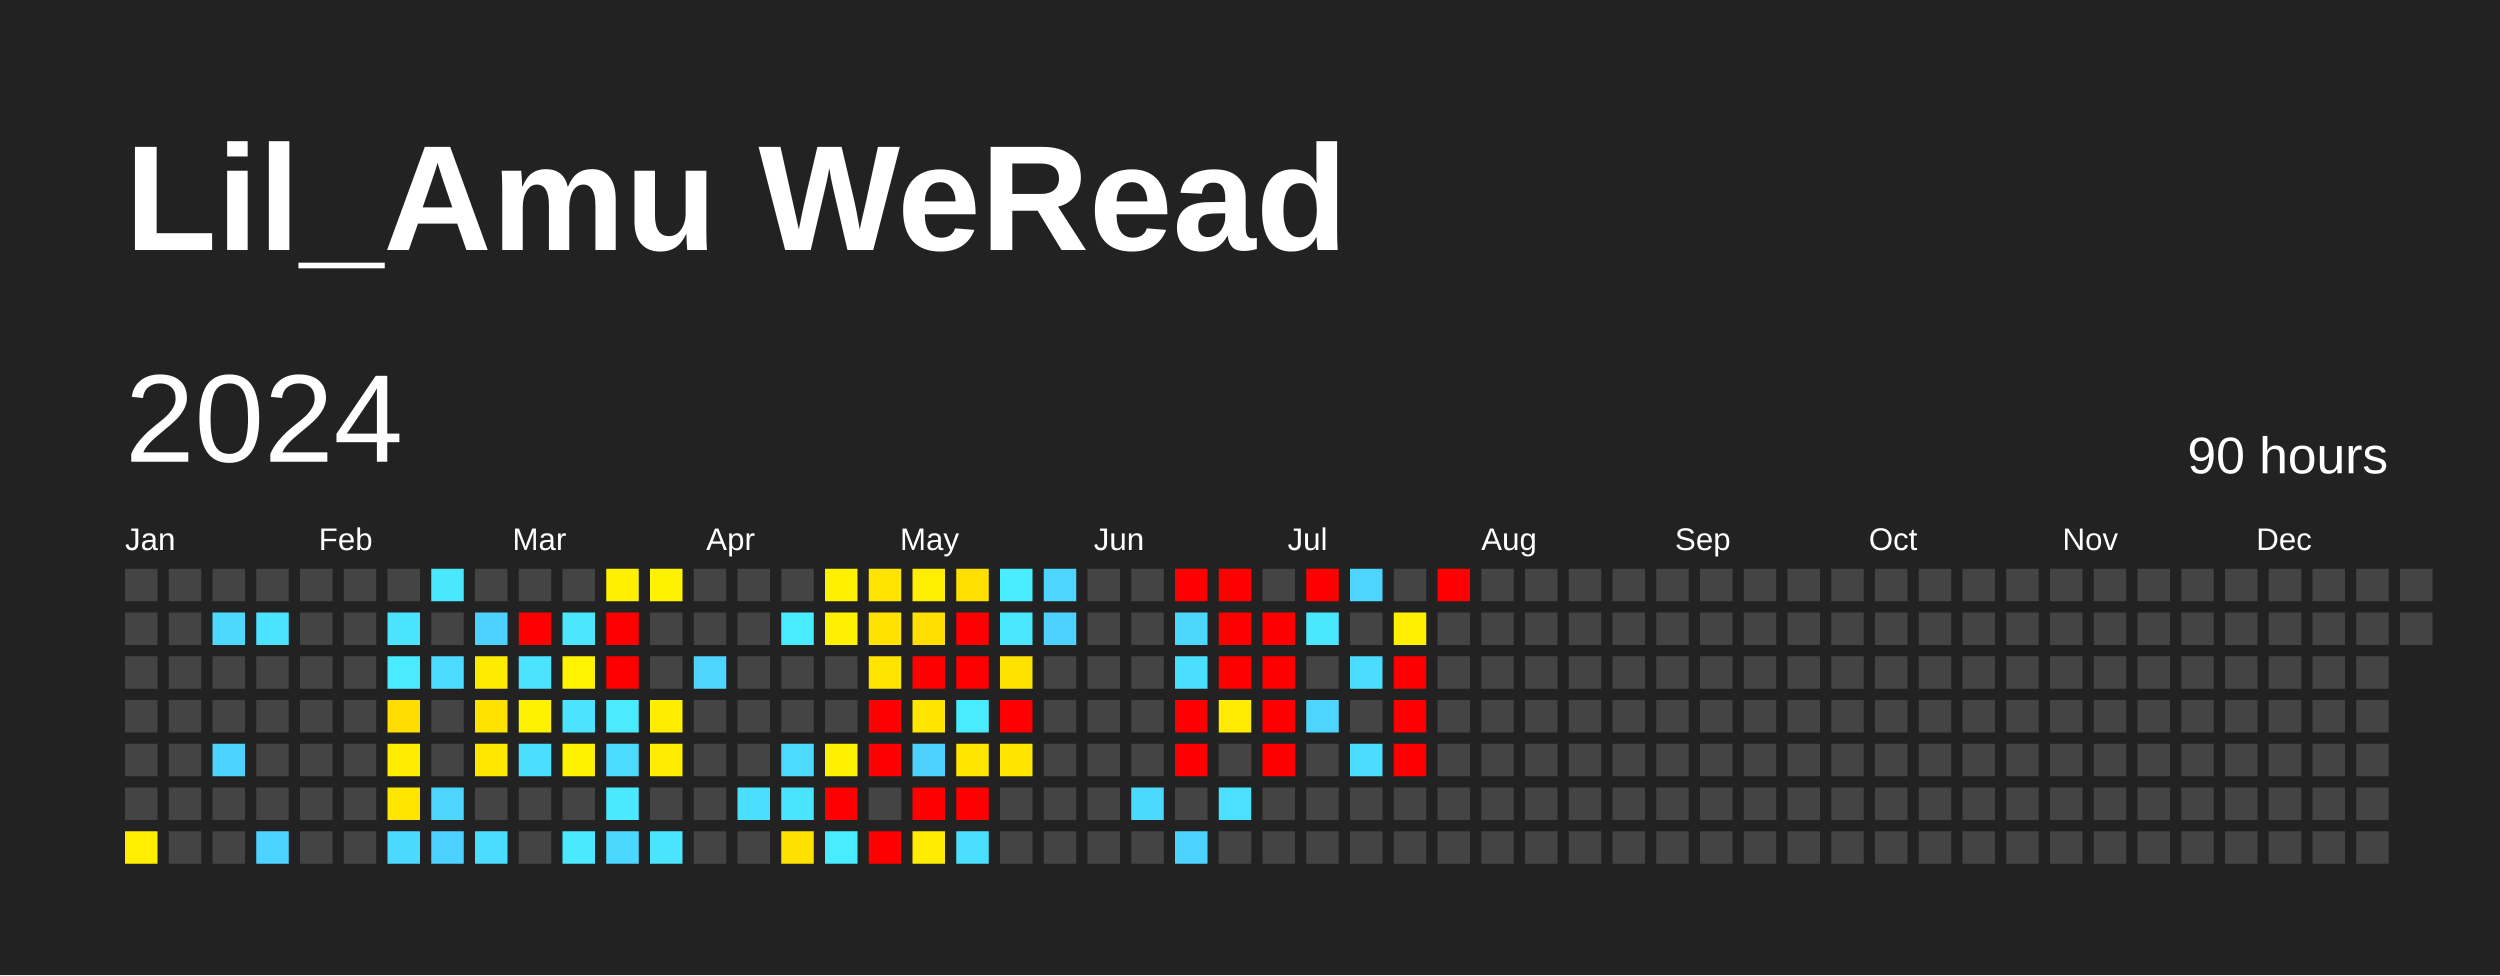
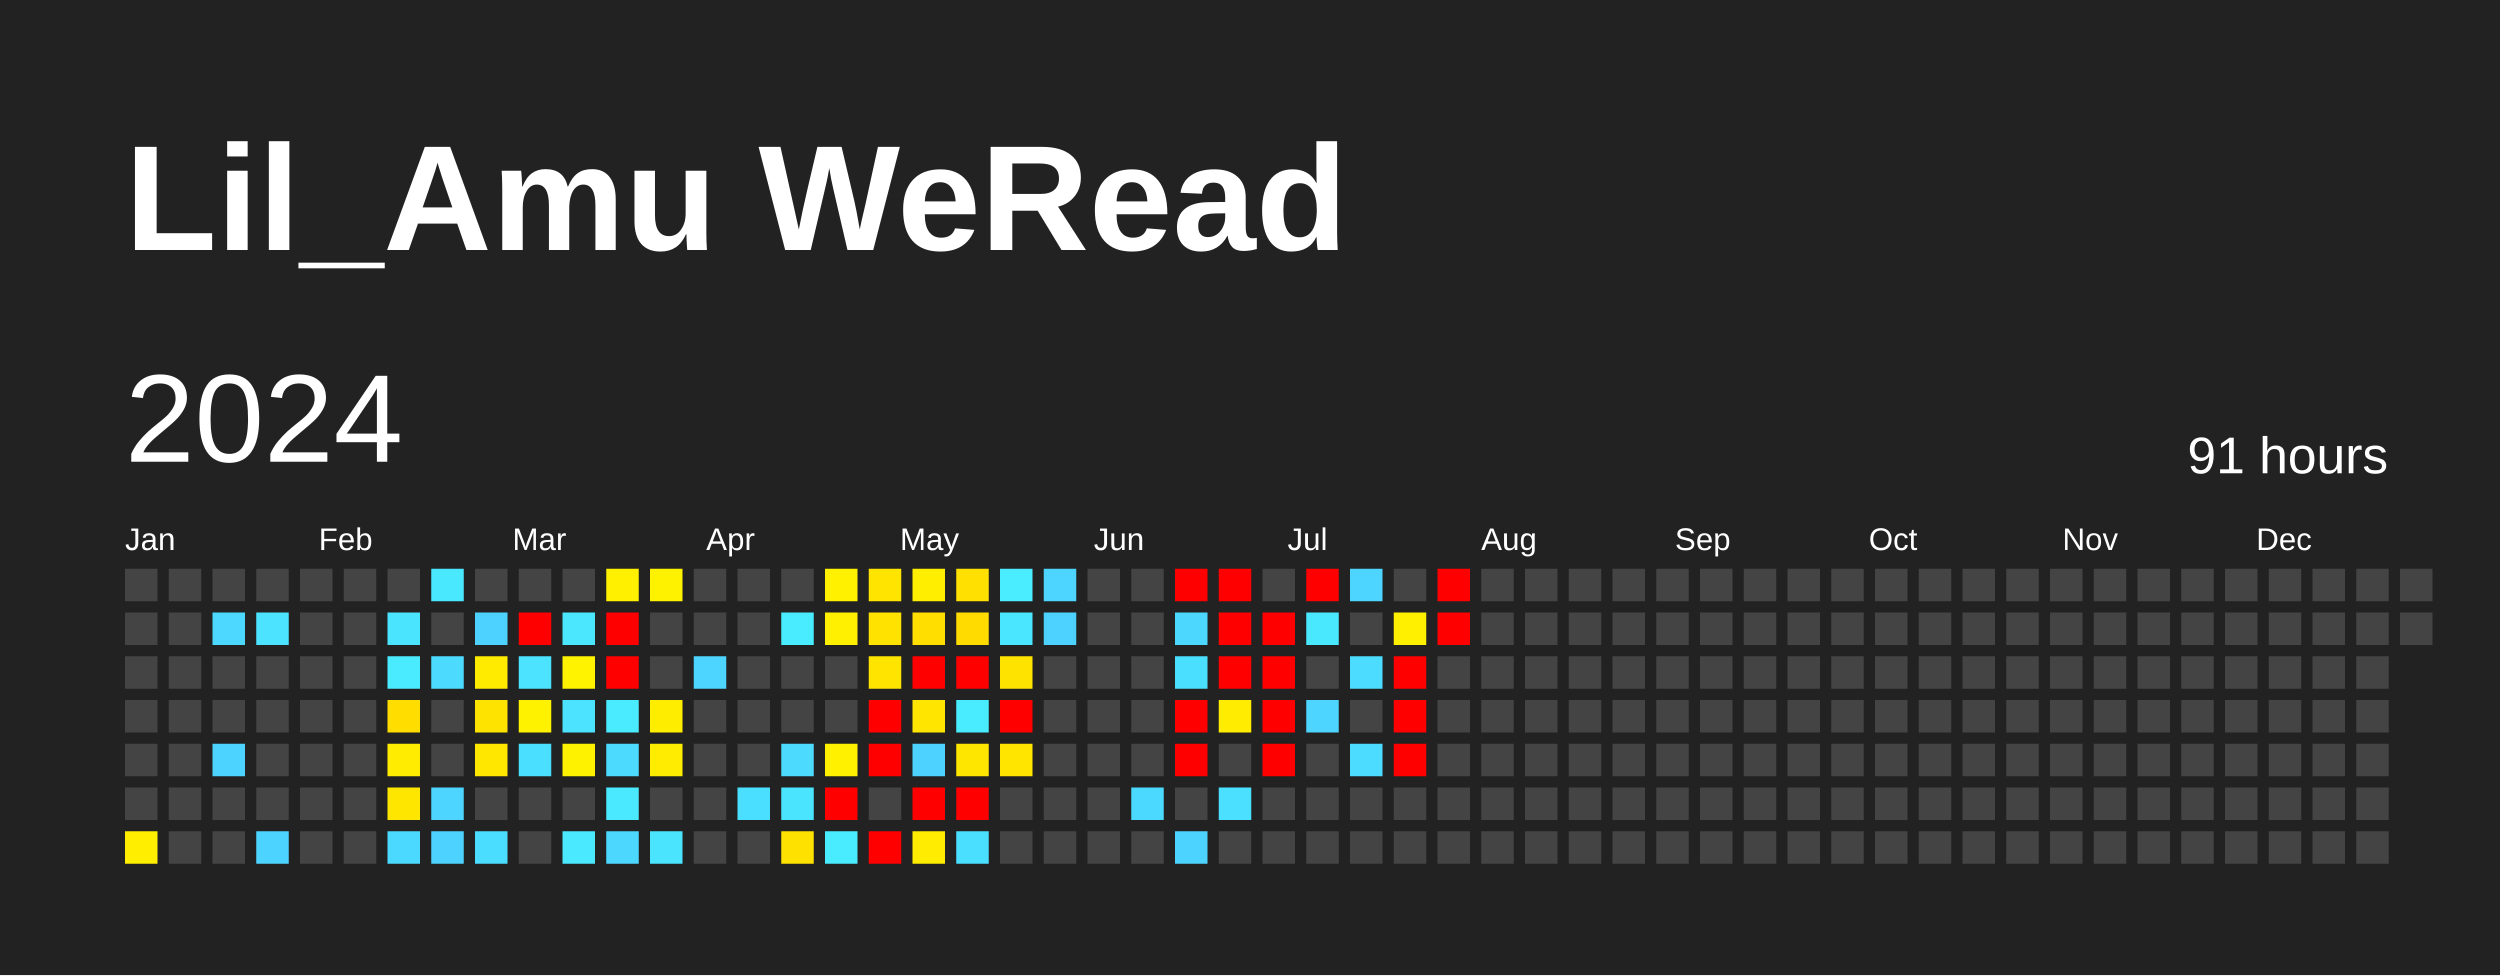
<svg xmlns="http://www.w3.org/2000/svg" baseProfile="full" height="78mm" version="1.1" viewBox="0,0,200,78" width="200mm">
  <defs />
  <rect fill="#222222" height="78" width="200" x="0" y="0" />
  <text fill="#FFFFFF" style="font-size:12px; font-family:Arial; font-weight:bold;" x="10" y="20">Lil_Amu WeRead</text>
  <text dominant-baseline="hanging" fill="#FFFFFF" style="font-size:10.0px; font-family:Arial;" x="10" y="30">2024</text>
-   <text dominant-baseline="hanging" fill="#FFFFFF" style="font-size:4.125px; font-family:Arial;" x="175" y="35">90 hours</text>
+   <text dominant-baseline="hanging" fill="#FFFFFF" style="font-size:4.125px; font-family:Arial;" x="175" y="35">91 hours</text>
  <text fill="#FFFFFF" style="font-size:2.5px; font-family:Arial" x="10.0" y="44">Jan</text>
  <text fill="#FFFFFF" style="font-size:2.5px; font-family:Arial" x="25.5" y="44">Feb</text>
  <text fill="#FFFFFF" style="font-size:2.5px; font-family:Arial" x="41.0" y="44">Mar</text>
  <text fill="#FFFFFF" style="font-size:2.5px; font-family:Arial" x="56.5" y="44">Apr</text>
  <text fill="#FFFFFF" style="font-size:2.5px; font-family:Arial" x="72.0" y="44">May</text>
  <text fill="#FFFFFF" style="font-size:2.5px; font-family:Arial" x="87.5" y="44">Jun</text>
  <text fill="#FFFFFF" style="font-size:2.5px; font-family:Arial" x="103.0" y="44">Jul</text>
  <text fill="#FFFFFF" style="font-size:2.5px; font-family:Arial" x="118.5" y="44">Aug</text>
  <text fill="#FFFFFF" style="font-size:2.5px; font-family:Arial" x="134.0" y="44">Sep</text>
  <text fill="#FFFFFF" style="font-size:2.5px; font-family:Arial" x="149.5" y="44">Oct</text>
  <text fill="#FFFFFF" style="font-size:2.5px; font-family:Arial" x="165.0" y="44">Nov</text>
  <text fill="#FFFFFF" style="font-size:2.5px; font-family:Arial" x="180.5" y="44">Dec</text>
  <rect fill="#444444" height="2.6" width="2.6" x="10.0" y="45.5" />
  <rect fill="#444444" height="2.6" width="2.6" x="10.0" y="49.0" />
  <rect fill="#444444" height="2.6" width="2.6" x="10.0" y="52.5" />
  <rect fill="#444444" height="2.6" width="2.6" x="10.0" y="56.0" />
  <rect fill="#444444" height="2.6" width="2.6" x="10.0" y="59.5" />
  <rect fill="#444444" height="2.6" width="2.6" x="10.0" y="63.0" />
  <rect fill="#ffee00" height="2.6" width="2.6" x="10.0" y="66.5" />
  <rect fill="#444444" height="2.6" width="2.6" x="13.5" y="45.5" />
  <rect fill="#444444" height="2.6" width="2.6" x="13.5" y="49.0" />
  <rect fill="#444444" height="2.6" width="2.6" x="13.5" y="52.5" />
  <rect fill="#444444" height="2.6" width="2.6" x="13.5" y="56.0" />
  <rect fill="#444444" height="2.6" width="2.6" x="13.5" y="59.5" />
  <rect fill="#444444" height="2.6" width="2.6" x="13.5" y="63.0" />
  <rect fill="#444444" height="2.6" width="2.6" x="13.5" y="66.5" />
  <rect fill="#444444" height="2.6" width="2.6" x="17.0" y="45.5" />
  <rect fill="#4cd8ff" height="2.6" width="2.6" x="17.0" y="49.0" />
  <rect fill="#444444" height="2.6" width="2.6" x="17.0" y="52.5" />
  <rect fill="#444444" height="2.6" width="2.6" x="17.0" y="56.0" />
  <rect fill="#4dd3ff" height="2.6" width="2.6" x="17.0" y="59.5" />
  <rect fill="#444444" height="2.6" width="2.6" x="17.0" y="63.0" />
  <rect fill="#444444" height="2.6" width="2.6" x="17.0" y="66.5" />
  <rect fill="#444444" height="2.6" width="2.6" x="20.5" y="45.5" />
  <rect fill="#4be3ff" height="2.6" width="2.6" x="20.5" y="49.0" />
  <rect fill="#444444" height="2.6" width="2.6" x="20.5" y="52.5" />
  <rect fill="#444444" height="2.6" width="2.6" x="20.5" y="56.0" />
  <rect fill="#444444" height="2.6" width="2.6" x="20.5" y="59.5" />
  <rect fill="#444444" height="2.6" width="2.6" x="20.5" y="63.0" />
  <rect fill="#4dd3ff" height="2.6" width="2.6" x="20.5" y="66.5" />
  <rect fill="#444444" height="2.6" width="2.6" x="24.0" y="45.5" />
  <rect fill="#444444" height="2.6" width="2.6" x="24.0" y="49.0" />
  <rect fill="#444444" height="2.6" width="2.6" x="24.0" y="52.5" />
  <rect fill="#444444" height="2.6" width="2.6" x="24.0" y="56.0" />
  <rect fill="#444444" height="2.6" width="2.6" x="24.0" y="59.5" />
  <rect fill="#444444" height="2.6" width="2.6" x="24.0" y="63.0" />
  <rect fill="#444444" height="2.6" width="2.6" x="24.0" y="66.5" />
  <rect fill="#444444" height="2.6" width="2.6" x="27.5" y="45.5" />
  <rect fill="#444444" height="2.6" width="2.6" x="27.5" y="49.0" />
  <rect fill="#444444" height="2.6" width="2.6" x="27.5" y="52.5" />
  <rect fill="#444444" height="2.6" width="2.6" x="27.5" y="56.0" />
  <rect fill="#444444" height="2.6" width="2.6" x="27.5" y="59.5" />
  <rect fill="#444444" height="2.6" width="2.6" x="27.5" y="63.0" />
  <rect fill="#444444" height="2.6" width="2.6" x="27.5" y="66.5" />
  <rect fill="#444444" height="2.6" width="2.6" x="31.0" y="45.5" />
  <rect fill="#4be4ff" height="2.6" width="2.6" x="31.0" y="49.0" />
  <rect fill="#4aebff" height="2.6" width="2.6" x="31.0" y="52.5" />
  <rect fill="#ffdd00" height="2.6" width="2.6" x="31.0" y="56.0" />
  <rect fill="#ffec00" height="2.6" width="2.6" x="31.0" y="59.5" />
  <rect fill="#ffe600" height="2.6" width="2.6" x="31.0" y="63.0" />
  <rect fill="#4cd9ff" height="2.6" width="2.6" x="31.0" y="66.5" />
  <rect fill="#4ae8ff" height="2.6" width="2.6" x="34.5" y="45.5" />
  <rect fill="#444444" height="2.6" width="2.6" x="34.5" y="49.0" />
  <rect fill="#4cdbff" height="2.6" width="2.6" x="34.5" y="52.5" />
  <rect fill="#444444" height="2.6" width="2.6" x="34.5" y="56.0" />
  <rect fill="#444444" height="2.6" width="2.6" x="34.5" y="59.5" />
  <rect fill="#4dd4ff" height="2.6" width="2.6" x="34.5" y="63.0" />
  <rect fill="#4dd2ff" height="2.6" width="2.6" x="34.5" y="66.5" />
  <rect fill="#444444" height="2.6" width="2.6" x="38.0" y="45.5" />
  <rect fill="#4dd2ff" height="2.6" width="2.6" x="38.0" y="49.0" />
  <rect fill="#ffeb00" height="2.6" width="2.6" x="38.0" y="52.5" />
  <rect fill="#ffe300" height="2.6" width="2.6" x="38.0" y="56.0" />
  <rect fill="#ffe700" height="2.6" width="2.6" x="38.0" y="59.5" />
  <rect fill="#444444" height="2.6" width="2.6" x="38.0" y="63.0" />
  <rect fill="#4bddff" height="2.6" width="2.6" x="38.0" y="66.5" />
  <rect fill="#444444" height="2.6" width="2.6" x="41.5" y="45.5" />
  <rect fill="red" height="2.6" width="2.6" x="41.5" y="49.0" />
  <rect fill="#4be3ff" height="2.6" width="2.6" x="41.5" y="52.5" />
  <rect fill="#fff200" height="2.6" width="2.6" x="41.5" y="56.0" />
  <rect fill="#4bdfff" height="2.6" width="2.6" x="41.5" y="59.5" />
  <rect fill="#444444" height="2.6" width="2.6" x="41.5" y="63.0" />
  <rect fill="#444444" height="2.6" width="2.6" x="41.5" y="66.5" />
  <rect fill="#444444" height="2.6" width="2.6" x="45.0" y="45.5" />
  <rect fill="#4ae7ff" height="2.6" width="2.6" x="45.0" y="49.0" />
  <rect fill="#fff300" height="2.6" width="2.6" x="45.0" y="52.5" />
  <rect fill="#4be3ff" height="2.6" width="2.6" x="45.0" y="56.0" />
  <rect fill="#fff200" height="2.6" width="2.6" x="45.0" y="59.5" />
  <rect fill="#444444" height="2.6" width="2.6" x="45.0" y="63.0" />
  <rect fill="#4ae9ff" height="2.6" width="2.6" x="45.0" y="66.5" />
  <rect fill="#fff000" height="2.6" width="2.6" x="48.5" y="45.5" />
  <rect fill="red" height="2.6" width="2.6" x="48.5" y="49.0" />
  <rect fill="red" height="2.6" width="2.6" x="48.5" y="52.5" />
  <rect fill="#4aeaff" height="2.6" width="2.6" x="48.5" y="56.0" />
  <rect fill="#4cdaff" height="2.6" width="2.6" x="48.5" y="59.5" />
  <rect fill="#4ae9ff" height="2.6" width="2.6" x="48.5" y="63.0" />
  <rect fill="#4cd7ff" height="2.6" width="2.6" x="48.5" y="66.5" />
  <rect fill="#fff200" height="2.6" width="2.6" x="52.0" y="45.5" />
  <rect fill="#444444" height="2.6" width="2.6" x="52.0" y="49.0" />
  <rect fill="#444444" height="2.6" width="2.6" x="52.0" y="52.5" />
  <rect fill="#ffed00" height="2.6" width="2.6" x="52.0" y="56.0" />
  <rect fill="#ffec00" height="2.6" width="2.6" x="52.0" y="59.5" />
  <rect fill="#444444" height="2.6" width="2.6" x="52.0" y="63.0" />
  <rect fill="#4be4ff" height="2.6" width="2.6" x="52.0" y="66.5" />
  <rect fill="#444444" height="2.6" width="2.6" x="55.5" y="45.5" />
  <rect fill="#444444" height="2.6" width="2.6" x="55.5" y="49.0" />
  <rect fill="#4dd4ff" height="2.6" width="2.6" x="55.5" y="52.5" />
  <rect fill="#444444" height="2.6" width="2.6" x="55.5" y="56.0" />
  <rect fill="#444444" height="2.6" width="2.6" x="55.5" y="59.5" />
  <rect fill="#444444" height="2.6" width="2.6" x="55.5" y="63.0" />
  <rect fill="#444444" height="2.6" width="2.6" x="55.5" y="66.5" />
  <rect fill="#444444" height="2.6" width="2.6" x="59.0" y="45.5" />
  <rect fill="#444444" height="2.6" width="2.6" x="59.0" y="49.0" />
  <rect fill="#444444" height="2.6" width="2.6" x="59.0" y="52.5" />
  <rect fill="#444444" height="2.6" width="2.6" x="59.0" y="56.0" />
  <rect fill="#444444" height="2.6" width="2.6" x="59.0" y="59.5" />
  <rect fill="#4bdfff" height="2.6" width="2.6" x="59.0" y="63.0" />
  <rect fill="#444444" height="2.6" width="2.6" x="59.0" y="66.5" />
  <rect fill="#444444" height="2.6" width="2.6" x="62.5" y="45.5" />
  <rect fill="#49ecff" height="2.6" width="2.6" x="62.5" y="49.0" />
  <rect fill="#444444" height="2.6" width="2.6" x="62.5" y="52.5" />
  <rect fill="#444444" height="2.6" width="2.6" x="62.5" y="56.0" />
  <rect fill="#4cdaff" height="2.6" width="2.6" x="62.5" y="59.5" />
  <rect fill="#4be4ff" height="2.6" width="2.6" x="62.5" y="63.0" />
  <rect fill="#ffe100" height="2.6" width="2.6" x="62.5" y="66.5" />
  <rect fill="#fff100" height="2.6" width="2.6" x="66.0" y="45.5" />
  <rect fill="#ffef00" height="2.6" width="2.6" x="66.0" y="49.0" />
  <rect fill="#444444" height="2.6" width="2.6" x="66.0" y="52.5" />
  <rect fill="#444444" height="2.6" width="2.6" x="66.0" y="56.0" />
  <rect fill="#fff100" height="2.6" width="2.6" x="66.0" y="59.5" />
  <rect fill="red" height="2.6" width="2.6" x="66.0" y="63.0" />
  <rect fill="#49ecff" height="2.6" width="2.6" x="66.0" y="66.5" />
  <rect fill="#ffe400" height="2.6" width="2.6" x="69.5" y="45.5" />
  <rect fill="#ffe200" height="2.6" width="2.6" x="69.5" y="49.0" />
  <rect fill="#ffe400" height="2.6" width="2.6" x="69.5" y="52.5" />
  <rect fill="red" height="2.6" width="2.6" x="69.5" y="56.0" />
  <rect fill="red" height="2.6" width="2.6" x="69.5" y="59.5" />
  <rect fill="#444444" height="2.6" width="2.6" x="69.5" y="63.0" />
  <rect fill="red" height="2.6" width="2.6" x="69.5" y="66.5" />
  <rect fill="#ffee00" height="2.6" width="2.6" x="73.0" y="45.5" />
  <rect fill="#ffde00" height="2.6" width="2.6" x="73.0" y="49.0" />
  <rect fill="red" height="2.6" width="2.6" x="73.0" y="52.5" />
  <rect fill="#ffe500" height="2.6" width="2.6" x="73.0" y="56.0" />
  <rect fill="#4dd2ff" height="2.6" width="2.6" x="73.0" y="59.5" />
  <rect fill="red" height="2.6" width="2.6" x="73.0" y="63.0" />
  <rect fill="#ffec00" height="2.6" width="2.6" x="73.0" y="66.5" />
  <rect fill="#ffe000" height="2.6" width="2.6" x="76.5" y="45.5" />
-   <rect fill="red" height="2.6" width="2.6" x="76.5" y="49.0" />
+   <rect fill="#ffdb00" height="2.6" width="2.6" x="76.5" y="49.0" />
  <rect fill="red" height="2.6" width="2.6" x="76.5" y="52.5" />
  <rect fill="#49ecff" height="2.6" width="2.6" x="76.5" y="56.0" />
  <rect fill="#ffe600" height="2.6" width="2.6" x="76.5" y="59.5" />
  <rect fill="red" height="2.6" width="2.6" x="76.5" y="63.0" />
  <rect fill="#4bdfff" height="2.6" width="2.6" x="76.5" y="66.5" />
  <rect fill="#4aecff" height="2.6" width="2.6" x="80.0" y="45.5" />
  <rect fill="#4ae6ff" height="2.6" width="2.6" x="80.0" y="49.0" />
  <rect fill="#ffe300" height="2.6" width="2.6" x="80.0" y="52.5" />
  <rect fill="red" height="2.6" width="2.6" x="80.0" y="56.0" />
  <rect fill="#ffe500" height="2.6" width="2.6" x="80.0" y="59.5" />
  <rect fill="#444444" height="2.6" width="2.6" x="80.0" y="63.0" />
  <rect fill="#444444" height="2.6" width="2.6" x="80.0" y="66.5" />
  <rect fill="#4dd5ff" height="2.6" width="2.6" x="83.5" y="45.5" />
  <rect fill="#4dd2ff" height="2.6" width="2.6" x="83.5" y="49.0" />
  <rect fill="#444444" height="2.6" width="2.6" x="83.5" y="52.5" />
  <rect fill="#444444" height="2.6" width="2.6" x="83.5" y="56.0" />
  <rect fill="#444444" height="2.6" width="2.6" x="83.5" y="59.5" />
  <rect fill="#444444" height="2.6" width="2.6" x="83.5" y="63.0" />
  <rect fill="#444444" height="2.6" width="2.6" x="83.5" y="66.5" />
  <rect fill="#444444" height="2.6" width="2.6" x="87.0" y="45.5" />
  <rect fill="#444444" height="2.6" width="2.6" x="87.0" y="49.0" />
  <rect fill="#444444" height="2.6" width="2.6" x="87.0" y="52.5" />
  <rect fill="#444444" height="2.6" width="2.6" x="87.0" y="56.0" />
  <rect fill="#444444" height="2.6" width="2.6" x="87.0" y="59.5" />
  <rect fill="#444444" height="2.6" width="2.6" x="87.0" y="63.0" />
  <rect fill="#444444" height="2.6" width="2.6" x="87.0" y="66.5" />
  <rect fill="#444444" height="2.6" width="2.6" x="90.5" y="45.5" />
  <rect fill="#444444" height="2.6" width="2.6" x="90.5" y="49.0" />
  <rect fill="#444444" height="2.6" width="2.6" x="90.5" y="52.5" />
  <rect fill="#444444" height="2.6" width="2.6" x="90.5" y="56.0" />
  <rect fill="#444444" height="2.6" width="2.6" x="90.5" y="59.5" />
  <rect fill="#4cd9ff" height="2.6" width="2.6" x="90.5" y="63.0" />
  <rect fill="#444444" height="2.6" width="2.6" x="90.5" y="66.5" />
  <rect fill="red" height="2.6" width="2.6" x="94.0" y="45.5" />
  <rect fill="#4cd7ff" height="2.6" width="2.6" x="94.0" y="49.0" />
  <rect fill="#4bdfff" height="2.6" width="2.6" x="94.0" y="52.5" />
  <rect fill="red" height="2.6" width="2.6" x="94.0" y="56.0" />
  <rect fill="red" height="2.6" width="2.6" x="94.0" y="59.5" />
  <rect fill="#444444" height="2.6" width="2.6" x="94.0" y="63.0" />
  <rect fill="#4dd3ff" height="2.6" width="2.6" x="94.0" y="66.5" />
  <rect fill="red" height="2.6" width="2.6" x="97.5" y="45.5" />
  <rect fill="red" height="2.6" width="2.6" x="97.5" y="49.0" />
  <rect fill="red" height="2.6" width="2.6" x="97.5" y="52.5" />
  <rect fill="#ffec00" height="2.6" width="2.6" x="97.5" y="56.0" />
  <rect fill="#444444" height="2.6" width="2.6" x="97.5" y="59.5" />
  <rect fill="#4be0ff" height="2.6" width="2.6" x="97.5" y="63.0" />
  <rect fill="#444444" height="2.6" width="2.6" x="97.5" y="66.5" />
  <rect fill="#444444" height="2.6" width="2.6" x="101.0" y="45.5" />
  <rect fill="red" height="2.6" width="2.6" x="101.0" y="49.0" />
  <rect fill="red" height="2.6" width="2.6" x="101.0" y="52.5" />
  <rect fill="red" height="2.6" width="2.6" x="101.0" y="56.0" />
  <rect fill="red" height="2.6" width="2.6" x="101.0" y="59.5" />
  <rect fill="#444444" height="2.6" width="2.6" x="101.0" y="63.0" />
  <rect fill="#444444" height="2.6" width="2.6" x="101.0" y="66.5" />
  <rect fill="red" height="2.6" width="2.6" x="104.5" y="45.5" />
  <rect fill="#4ae8ff" height="2.6" width="2.6" x="104.5" y="49.0" />
  <rect fill="#444444" height="2.6" width="2.6" x="104.5" y="52.5" />
  <rect fill="#4dd4ff" height="2.6" width="2.6" x="104.5" y="56.0" />
  <rect fill="#444444" height="2.6" width="2.6" x="104.5" y="59.5" />
  <rect fill="#444444" height="2.6" width="2.6" x="104.5" y="63.0" />
  <rect fill="#444444" height="2.6" width="2.6" x="104.5" y="66.5" />
  <rect fill="#4dd4ff" height="2.6" width="2.6" x="108.0" y="45.5" />
  <rect fill="#444444" height="2.6" width="2.6" x="108.0" y="49.0" />
  <rect fill="#4cdcff" height="2.6" width="2.6" x="108.0" y="52.5" />
  <rect fill="#444444" height="2.6" width="2.6" x="108.0" y="56.0" />
  <rect fill="#4cdcff" height="2.6" width="2.6" x="108.0" y="59.5" />
  <rect fill="#444444" height="2.6" width="2.6" x="108.0" y="63.0" />
  <rect fill="#444444" height="2.6" width="2.6" x="108.0" y="66.5" />
  <rect fill="#444444" height="2.6" width="2.6" x="111.5" y="45.5" />
  <rect fill="#fff000" height="2.6" width="2.6" x="111.5" y="49.0" />
  <rect fill="red" height="2.6" width="2.6" x="111.5" y="52.5" />
  <rect fill="red" height="2.6" width="2.6" x="111.5" y="56.0" />
  <rect fill="red" height="2.6" width="2.6" x="111.5" y="59.5" />
  <rect fill="#444444" height="2.6" width="2.6" x="111.5" y="63.0" />
  <rect fill="#444444" height="2.6" width="2.6" x="111.5" y="66.5" />
  <rect fill="red" height="2.6" width="2.6" x="115.0" y="45.5" />
-   <rect fill="#444444" height="2.6" width="2.6" x="115.0" y="49.0" />
+   <rect fill="red" height="2.6" width="2.6" x="115.0" y="49.0" />
  <rect fill="#444444" height="2.6" width="2.6" x="115.0" y="52.5" />
  <rect fill="#444444" height="2.6" width="2.6" x="115.0" y="56.0" />
  <rect fill="#444444" height="2.6" width="2.6" x="115.0" y="59.5" />
  <rect fill="#444444" height="2.6" width="2.6" x="115.0" y="63.0" />
  <rect fill="#444444" height="2.6" width="2.6" x="115.0" y="66.5" />
  <rect fill="#444444" height="2.6" width="2.6" x="118.5" y="45.5" />
  <rect fill="#444444" height="2.6" width="2.6" x="118.5" y="49.0" />
  <rect fill="#444444" height="2.6" width="2.6" x="118.5" y="52.5" />
  <rect fill="#444444" height="2.6" width="2.6" x="118.5" y="56.0" />
  <rect fill="#444444" height="2.6" width="2.6" x="118.5" y="59.5" />
  <rect fill="#444444" height="2.6" width="2.6" x="118.5" y="63.0" />
  <rect fill="#444444" height="2.6" width="2.6" x="118.5" y="66.5" />
  <rect fill="#444444" height="2.6" width="2.6" x="122.0" y="45.5" />
  <rect fill="#444444" height="2.6" width="2.6" x="122.0" y="49.0" />
  <rect fill="#444444" height="2.6" width="2.6" x="122.0" y="52.5" />
  <rect fill="#444444" height="2.6" width="2.6" x="122.0" y="56.0" />
  <rect fill="#444444" height="2.6" width="2.6" x="122.0" y="59.5" />
  <rect fill="#444444" height="2.6" width="2.6" x="122.0" y="63.0" />
  <rect fill="#444444" height="2.6" width="2.6" x="122.0" y="66.5" />
  <rect fill="#444444" height="2.6" width="2.6" x="125.5" y="45.5" />
  <rect fill="#444444" height="2.6" width="2.6" x="125.5" y="49.0" />
  <rect fill="#444444" height="2.6" width="2.6" x="125.5" y="52.5" />
  <rect fill="#444444" height="2.6" width="2.6" x="125.5" y="56.0" />
  <rect fill="#444444" height="2.6" width="2.6" x="125.5" y="59.5" />
  <rect fill="#444444" height="2.6" width="2.6" x="125.5" y="63.0" />
  <rect fill="#444444" height="2.6" width="2.6" x="125.5" y="66.5" />
  <rect fill="#444444" height="2.6" width="2.6" x="129.0" y="45.5" />
  <rect fill="#444444" height="2.6" width="2.6" x="129.0" y="49.0" />
  <rect fill="#444444" height="2.6" width="2.6" x="129.0" y="52.5" />
  <rect fill="#444444" height="2.6" width="2.6" x="129.0" y="56.0" />
  <rect fill="#444444" height="2.6" width="2.6" x="129.0" y="59.5" />
  <rect fill="#444444" height="2.6" width="2.6" x="129.0" y="63.0" />
  <rect fill="#444444" height="2.6" width="2.6" x="129.0" y="66.5" />
  <rect fill="#444444" height="2.6" width="2.6" x="132.5" y="45.5" />
  <rect fill="#444444" height="2.6" width="2.6" x="132.5" y="49.0" />
  <rect fill="#444444" height="2.6" width="2.6" x="132.5" y="52.5" />
  <rect fill="#444444" height="2.6" width="2.6" x="132.5" y="56.0" />
  <rect fill="#444444" height="2.6" width="2.6" x="132.5" y="59.5" />
  <rect fill="#444444" height="2.6" width="2.6" x="132.5" y="63.0" />
  <rect fill="#444444" height="2.6" width="2.6" x="132.5" y="66.5" />
  <rect fill="#444444" height="2.6" width="2.6" x="136.0" y="45.5" />
  <rect fill="#444444" height="2.6" width="2.6" x="136.0" y="49.0" />
  <rect fill="#444444" height="2.6" width="2.6" x="136.0" y="52.5" />
  <rect fill="#444444" height="2.6" width="2.6" x="136.0" y="56.0" />
  <rect fill="#444444" height="2.6" width="2.6" x="136.0" y="59.5" />
  <rect fill="#444444" height="2.6" width="2.6" x="136.0" y="63.0" />
  <rect fill="#444444" height="2.6" width="2.6" x="136.0" y="66.5" />
  <rect fill="#444444" height="2.6" width="2.6" x="139.5" y="45.5" />
  <rect fill="#444444" height="2.6" width="2.6" x="139.5" y="49.0" />
  <rect fill="#444444" height="2.6" width="2.6" x="139.5" y="52.5" />
  <rect fill="#444444" height="2.6" width="2.6" x="139.5" y="56.0" />
  <rect fill="#444444" height="2.6" width="2.6" x="139.5" y="59.5" />
  <rect fill="#444444" height="2.6" width="2.6" x="139.5" y="63.0" />
  <rect fill="#444444" height="2.6" width="2.6" x="139.5" y="66.5" />
  <rect fill="#444444" height="2.6" width="2.6" x="143.0" y="45.5" />
  <rect fill="#444444" height="2.6" width="2.6" x="143.0" y="49.0" />
  <rect fill="#444444" height="2.6" width="2.6" x="143.0" y="52.5" />
  <rect fill="#444444" height="2.6" width="2.6" x="143.0" y="56.0" />
  <rect fill="#444444" height="2.6" width="2.6" x="143.0" y="59.5" />
  <rect fill="#444444" height="2.6" width="2.6" x="143.0" y="63.0" />
  <rect fill="#444444" height="2.6" width="2.6" x="143.0" y="66.5" />
  <rect fill="#444444" height="2.6" width="2.6" x="146.5" y="45.5" />
  <rect fill="#444444" height="2.6" width="2.6" x="146.5" y="49.0" />
  <rect fill="#444444" height="2.6" width="2.6" x="146.5" y="52.5" />
  <rect fill="#444444" height="2.6" width="2.6" x="146.5" y="56.0" />
  <rect fill="#444444" height="2.6" width="2.6" x="146.5" y="59.5" />
  <rect fill="#444444" height="2.6" width="2.6" x="146.5" y="63.0" />
  <rect fill="#444444" height="2.6" width="2.6" x="146.5" y="66.5" />
  <rect fill="#444444" height="2.6" width="2.6" x="150.0" y="45.5" />
  <rect fill="#444444" height="2.6" width="2.6" x="150.0" y="49.0" />
  <rect fill="#444444" height="2.6" width="2.6" x="150.0" y="52.5" />
  <rect fill="#444444" height="2.6" width="2.6" x="150.0" y="56.0" />
  <rect fill="#444444" height="2.6" width="2.6" x="150.0" y="59.5" />
  <rect fill="#444444" height="2.6" width="2.6" x="150.0" y="63.0" />
  <rect fill="#444444" height="2.6" width="2.6" x="150.0" y="66.5" />
  <rect fill="#444444" height="2.6" width="2.6" x="153.5" y="45.5" />
  <rect fill="#444444" height="2.6" width="2.6" x="153.5" y="49.0" />
  <rect fill="#444444" height="2.6" width="2.6" x="153.5" y="52.5" />
  <rect fill="#444444" height="2.6" width="2.6" x="153.5" y="56.0" />
  <rect fill="#444444" height="2.6" width="2.6" x="153.5" y="59.5" />
  <rect fill="#444444" height="2.6" width="2.6" x="153.5" y="63.0" />
  <rect fill="#444444" height="2.6" width="2.6" x="153.5" y="66.5" />
  <rect fill="#444444" height="2.6" width="2.6" x="157.0" y="45.5" />
  <rect fill="#444444" height="2.6" width="2.6" x="157.0" y="49.0" />
  <rect fill="#444444" height="2.6" width="2.6" x="157.0" y="52.5" />
  <rect fill="#444444" height="2.6" width="2.6" x="157.0" y="56.0" />
  <rect fill="#444444" height="2.6" width="2.6" x="157.0" y="59.5" />
  <rect fill="#444444" height="2.6" width="2.6" x="157.0" y="63.0" />
  <rect fill="#444444" height="2.6" width="2.6" x="157.0" y="66.5" />
  <rect fill="#444444" height="2.6" width="2.6" x="160.5" y="45.5" />
  <rect fill="#444444" height="2.6" width="2.6" x="160.5" y="49.0" />
  <rect fill="#444444" height="2.6" width="2.6" x="160.5" y="52.5" />
  <rect fill="#444444" height="2.6" width="2.6" x="160.5" y="56.0" />
  <rect fill="#444444" height="2.6" width="2.6" x="160.5" y="59.5" />
  <rect fill="#444444" height="2.6" width="2.6" x="160.5" y="63.0" />
  <rect fill="#444444" height="2.6" width="2.6" x="160.5" y="66.5" />
  <rect fill="#444444" height="2.6" width="2.6" x="164.0" y="45.5" />
  <rect fill="#444444" height="2.6" width="2.6" x="164.0" y="49.0" />
  <rect fill="#444444" height="2.6" width="2.6" x="164.0" y="52.5" />
  <rect fill="#444444" height="2.6" width="2.6" x="164.0" y="56.0" />
  <rect fill="#444444" height="2.6" width="2.6" x="164.0" y="59.5" />
  <rect fill="#444444" height="2.6" width="2.6" x="164.0" y="63.0" />
  <rect fill="#444444" height="2.6" width="2.6" x="164.0" y="66.5" />
  <rect fill="#444444" height="2.6" width="2.6" x="167.5" y="45.5" />
  <rect fill="#444444" height="2.6" width="2.6" x="167.5" y="49.0" />
  <rect fill="#444444" height="2.6" width="2.6" x="167.5" y="52.5" />
  <rect fill="#444444" height="2.6" width="2.6" x="167.5" y="56.0" />
  <rect fill="#444444" height="2.6" width="2.6" x="167.5" y="59.5" />
  <rect fill="#444444" height="2.6" width="2.6" x="167.5" y="63.0" />
  <rect fill="#444444" height="2.6" width="2.6" x="167.5" y="66.5" />
  <rect fill="#444444" height="2.6" width="2.6" x="171.0" y="45.5" />
  <rect fill="#444444" height="2.6" width="2.6" x="171.0" y="49.0" />
  <rect fill="#444444" height="2.6" width="2.6" x="171.0" y="52.5" />
  <rect fill="#444444" height="2.6" width="2.6" x="171.0" y="56.0" />
  <rect fill="#444444" height="2.6" width="2.6" x="171.0" y="59.5" />
  <rect fill="#444444" height="2.6" width="2.6" x="171.0" y="63.0" />
  <rect fill="#444444" height="2.6" width="2.6" x="171.0" y="66.5" />
  <rect fill="#444444" height="2.6" width="2.6" x="174.5" y="45.5" />
  <rect fill="#444444" height="2.6" width="2.6" x="174.5" y="49.0" />
  <rect fill="#444444" height="2.6" width="2.6" x="174.5" y="52.5" />
  <rect fill="#444444" height="2.6" width="2.6" x="174.5" y="56.0" />
  <rect fill="#444444" height="2.6" width="2.6" x="174.5" y="59.5" />
  <rect fill="#444444" height="2.6" width="2.6" x="174.5" y="63.0" />
  <rect fill="#444444" height="2.6" width="2.6" x="174.5" y="66.5" />
  <rect fill="#444444" height="2.6" width="2.6" x="178.0" y="45.5" />
  <rect fill="#444444" height="2.6" width="2.6" x="178.0" y="49.0" />
  <rect fill="#444444" height="2.6" width="2.6" x="178.0" y="52.5" />
  <rect fill="#444444" height="2.6" width="2.6" x="178.0" y="56.0" />
  <rect fill="#444444" height="2.6" width="2.6" x="178.0" y="59.5" />
  <rect fill="#444444" height="2.6" width="2.6" x="178.0" y="63.0" />
  <rect fill="#444444" height="2.6" width="2.6" x="178.0" y="66.5" />
  <rect fill="#444444" height="2.6" width="2.6" x="181.5" y="45.5" />
  <rect fill="#444444" height="2.6" width="2.6" x="181.5" y="49.0" />
  <rect fill="#444444" height="2.6" width="2.6" x="181.5" y="52.5" />
  <rect fill="#444444" height="2.6" width="2.6" x="181.5" y="56.0" />
  <rect fill="#444444" height="2.6" width="2.6" x="181.5" y="59.5" />
  <rect fill="#444444" height="2.6" width="2.6" x="181.5" y="63.0" />
  <rect fill="#444444" height="2.6" width="2.6" x="181.5" y="66.5" />
  <rect fill="#444444" height="2.6" width="2.6" x="185.0" y="45.5" />
  <rect fill="#444444" height="2.6" width="2.6" x="185.0" y="49.0" />
  <rect fill="#444444" height="2.6" width="2.6" x="185.0" y="52.5" />
  <rect fill="#444444" height="2.6" width="2.6" x="185.0" y="56.0" />
  <rect fill="#444444" height="2.6" width="2.6" x="185.0" y="59.5" />
  <rect fill="#444444" height="2.6" width="2.6" x="185.0" y="63.0" />
  <rect fill="#444444" height="2.6" width="2.6" x="185.0" y="66.5" />
  <rect fill="#444444" height="2.6" width="2.6" x="188.5" y="45.5" />
  <rect fill="#444444" height="2.6" width="2.6" x="188.5" y="49.0" />
  <rect fill="#444444" height="2.6" width="2.6" x="188.5" y="52.5" />
  <rect fill="#444444" height="2.6" width="2.6" x="188.5" y="56.0" />
  <rect fill="#444444" height="2.6" width="2.6" x="188.5" y="59.5" />
  <rect fill="#444444" height="2.6" width="2.6" x="188.5" y="63.0" />
  <rect fill="#444444" height="2.6" width="2.6" x="188.5" y="66.5" />
  <rect fill="#444444" height="2.6" width="2.6" x="192.0" y="45.5" />
  <rect fill="#444444" height="2.6" width="2.6" x="192.0" y="49.0" />
</svg>
